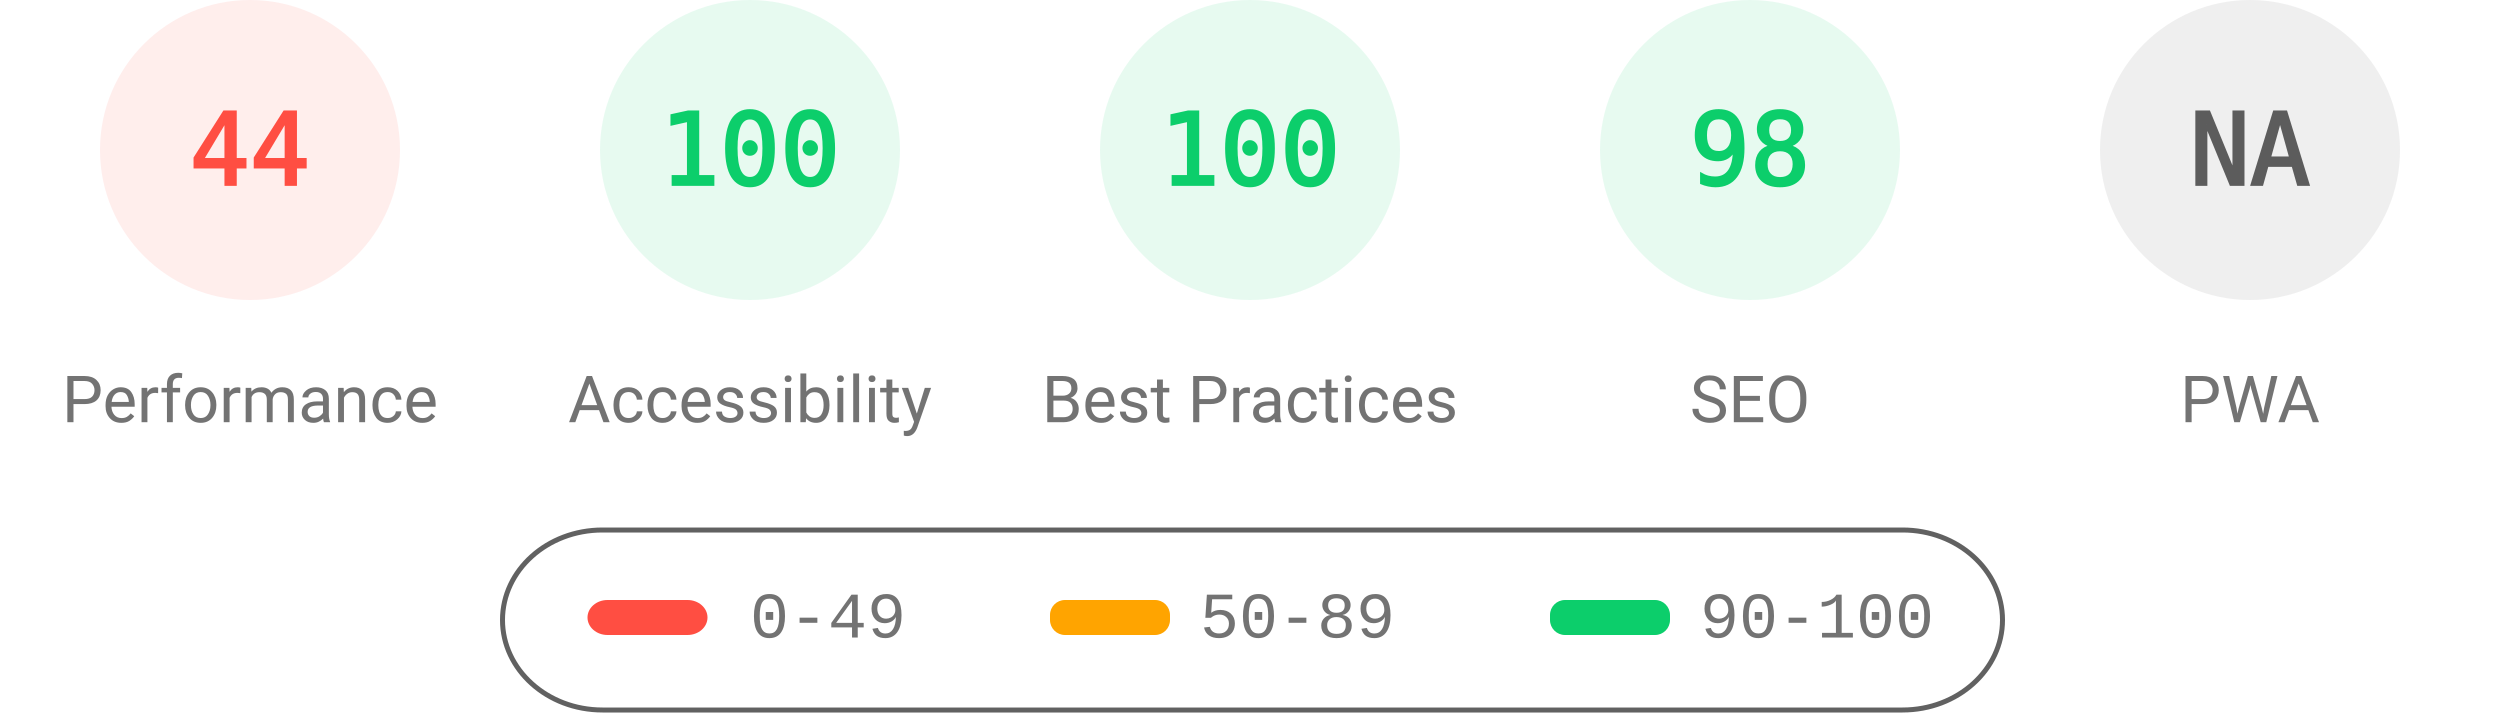
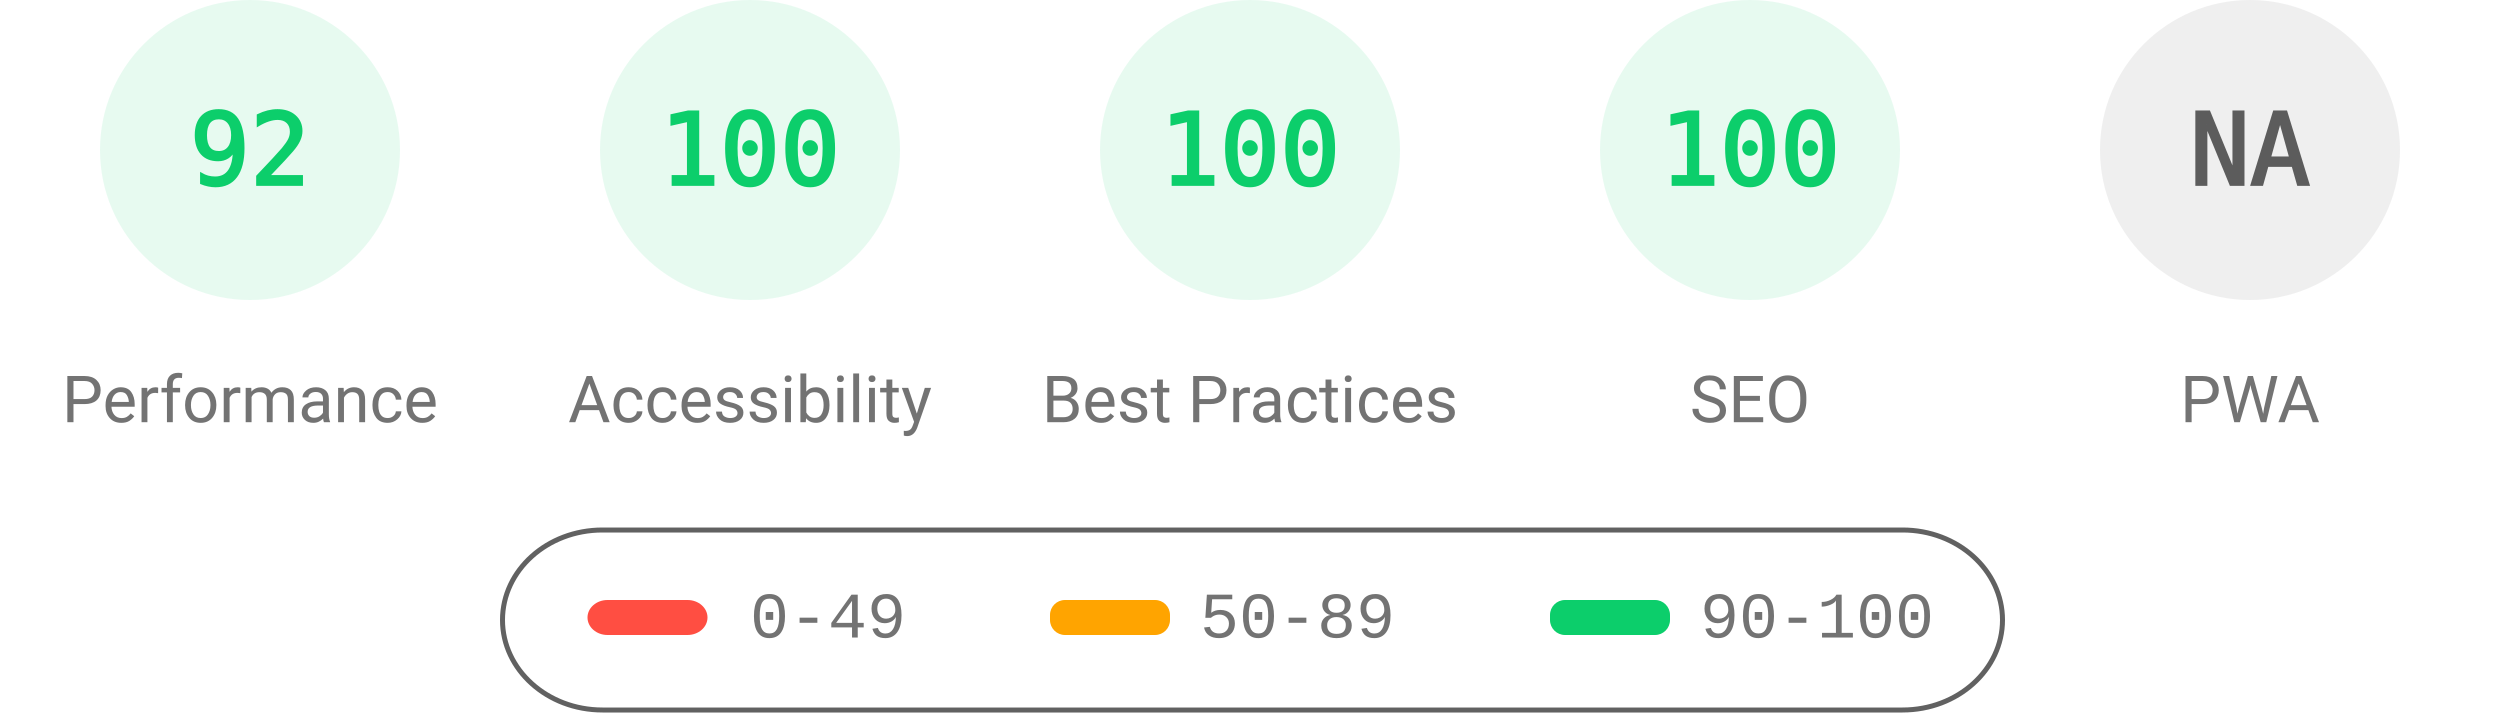
<svg xmlns="http://www.w3.org/2000/svg" fill="none" width="1000" height="285">
  <style>.gauge-base{opacity:.1}.gauge-arc{fill:none;animation-delay:250ms;stroke-linecap:round;transform:rotate(-90deg);transform-origin:100px 60px;animation:load-gauge 1s ease forwards}.guage-text{font-size:40px;font-family:monospace;text-align:center}.guage-red{color:#ff4e42;fill:#ff4e42;stroke:#ff4e42}.guage-orange{color:#ffa400;fill:#ffa400;stroke:#ffa400}.guage-green{color:#0cce6b;fill:#0cce6b;stroke:#0cce6b}.guage-undefined{color:#5c5c5c;fill:#5c5c5c;stroke:#5c5c5c}.guage-title{color:#737373;fill:#737373;stroke:none;font-size:26px;line-height:26px;font-family:Roboto,Halvetica,Arial,sans-serif}@keyframes load-gauge{from{stroke-dasharray:0 352.858}}</style>
-   <svg class="guage-div guage-perf guage-red" viewBox="0 0 200 200" width="200" height="200">
+   <svg class="guage-div guage-perf guage-green" viewBox="0 0 200 200" width="200" height="200">
    <circle class="gauge-base" r="56" cx="100" cy="60" stroke-width="8" />
-     <circle class="gauge-arc guage-arc-1" r="56" cx="100" cy="60" stroke-width="8" style="stroke-dasharray:154.818,351.858" />
-     <text class="guage-text" x="100" y="60" alignment-baseline="central" dominant-baseline="central" text-anchor="middle">44</text>
+     <circle class="gauge-arc guage-arc-1" r="56" cx="100" cy="60" stroke-width="8" style="stroke-dasharray:323.709,351.858" />
+     <text class="guage-text" x="100" y="60" alignment-baseline="central" dominant-baseline="central" text-anchor="middle">92</text>
    <text class="guage-title" x="100" y="160" alignment-baseline="central" dominant-baseline="central" text-anchor="middle">Performance</text>
  </svg>
  <svg class="guage-div guage-acc guage-green" viewBox="0 0 200 200" width="200" height="200" x="200">
    <circle class="gauge-base" r="56" cx="100" cy="60" stroke-width="8" />
    <circle class="gauge-arc guage-arc-2" r="56" cx="100" cy="60" stroke-width="8" style="stroke-dasharray:351.858,351.858" />
    <text class="guage-text" x="100" y="60" alignment-baseline="central" dominant-baseline="central" text-anchor="middle">100</text>
    <text class="guage-title" x="100" y="160" alignment-baseline="central" dominant-baseline="central" text-anchor="middle">Accessibility</text>
  </svg>
  <svg class="guage-div guage-best guage-green" viewBox="0 0 200 200" width="200" height="200" x="400">
    <circle class="gauge-base" r="56" cx="100" cy="60" stroke-width="8" />
    <circle class="gauge-arc guage-arc-3" r="56" cx="100" cy="60" stroke-width="8" style="stroke-dasharray:351.858,351.858" />
    <text class="guage-text" x="100" y="60" alignment-baseline="central" dominant-baseline="central" text-anchor="middle">100</text>
    <text class="guage-title" x="100" y="160" alignment-baseline="central" dominant-baseline="central" text-anchor="middle">Best Practices</text>
  </svg>
  <svg class="guage-div guage-seo guage-green" viewBox="0 0 200 200" width="200" height="200" x="600">
    <circle class="gauge-base" r="56" cx="100" cy="60" stroke-width="8" />
-     <circle class="gauge-arc guage-arc-4" r="56" cx="100" cy="60" stroke-width="8" style="stroke-dasharray:344.821,351.858" />
-     <text class="guage-text" x="100" y="60" alignment-baseline="central" dominant-baseline="central" text-anchor="middle">98</text>
+     <circle class="gauge-arc guage-arc-4" r="56" cx="100" cy="60" stroke-width="8" style="stroke-dasharray:351.858,351.858" />
+     <text class="guage-text" x="100" y="60" alignment-baseline="central" dominant-baseline="central" text-anchor="middle">100</text>
    <text class="guage-title" x="100" y="160" alignment-baseline="central" dominant-baseline="central" text-anchor="middle">SEO</text>
  </svg>
  <svg class="guage-div guage-pwa guage-undefined" viewBox="0 0 200 200" width="200" height="200" x="800">
    <circle class="gauge-base" r="56" cx="100" cy="60" stroke-width="8" />
    <circle class="gauge-arc guage-arc-4" r="56" cx="100" cy="60" stroke-width="8" style="stroke-dasharray:351.858,351.858" />
    <text class="guage-text" x="100" y="60" alignment-baseline="central" dominant-baseline="central" text-anchor="middle">NA</text>
    <text class="guage-title" x="100" y="160" alignment-baseline="central" dominant-baseline="central" text-anchor="middle">PWA</text>
  </svg>
  <svg width="604" height="76" x="200" y="210">
    <path fill="none" id="canvas_background" d="M-1-1h604v80H-1z" />
    <rect fill-opacity="0" stroke="#616161" stroke-width="2" rx="40" id="svg_2" height="72" width="600" y="2" x="1" fill="#000" />
    <rect stroke="#000" rx="8" id="svg_3" height="14" width="48" y="30" x="35" stroke-opacity="null" stroke-width="0" fill="#ff4e42" />
    <rect stroke="#000" rx="6" id="svg_4" height="14" width="48" y="30" x="220" stroke-opacity="null" stroke-width="0" fill="#ffa400" />
    <rect stroke="#000" rx="6" id="svg_5" height="14" width="48" y="30" x="420" stroke-opacity="null" stroke-width="0" fill="#0cce6b" />
    <text xml:space="preserve" text-anchor="start" font-family="'Courier New', Courier, monospace" font-size="26" id="svg_6" y="45" x="100" stroke-opacity="null" stroke-width="0" stroke="#000" fill="#737373">0-49</text>
    <text xml:space="preserve" text-anchor="start" font-family="'Courier New', Courier, monospace" font-size="26" id="svg_7" y="45" x="280" stroke-opacity="null" stroke-width="0" stroke="#000" fill="#737373">50-89</text>
    <text xml:space="preserve" text-anchor="start" font-family="'Courier New', Courier, monospace" font-size="26" id="svg_8" y="45" x="480" stroke-opacity="null" stroke-width="0" stroke="#000" fill="#737373">90-100</text>
  </svg>
</svg>
